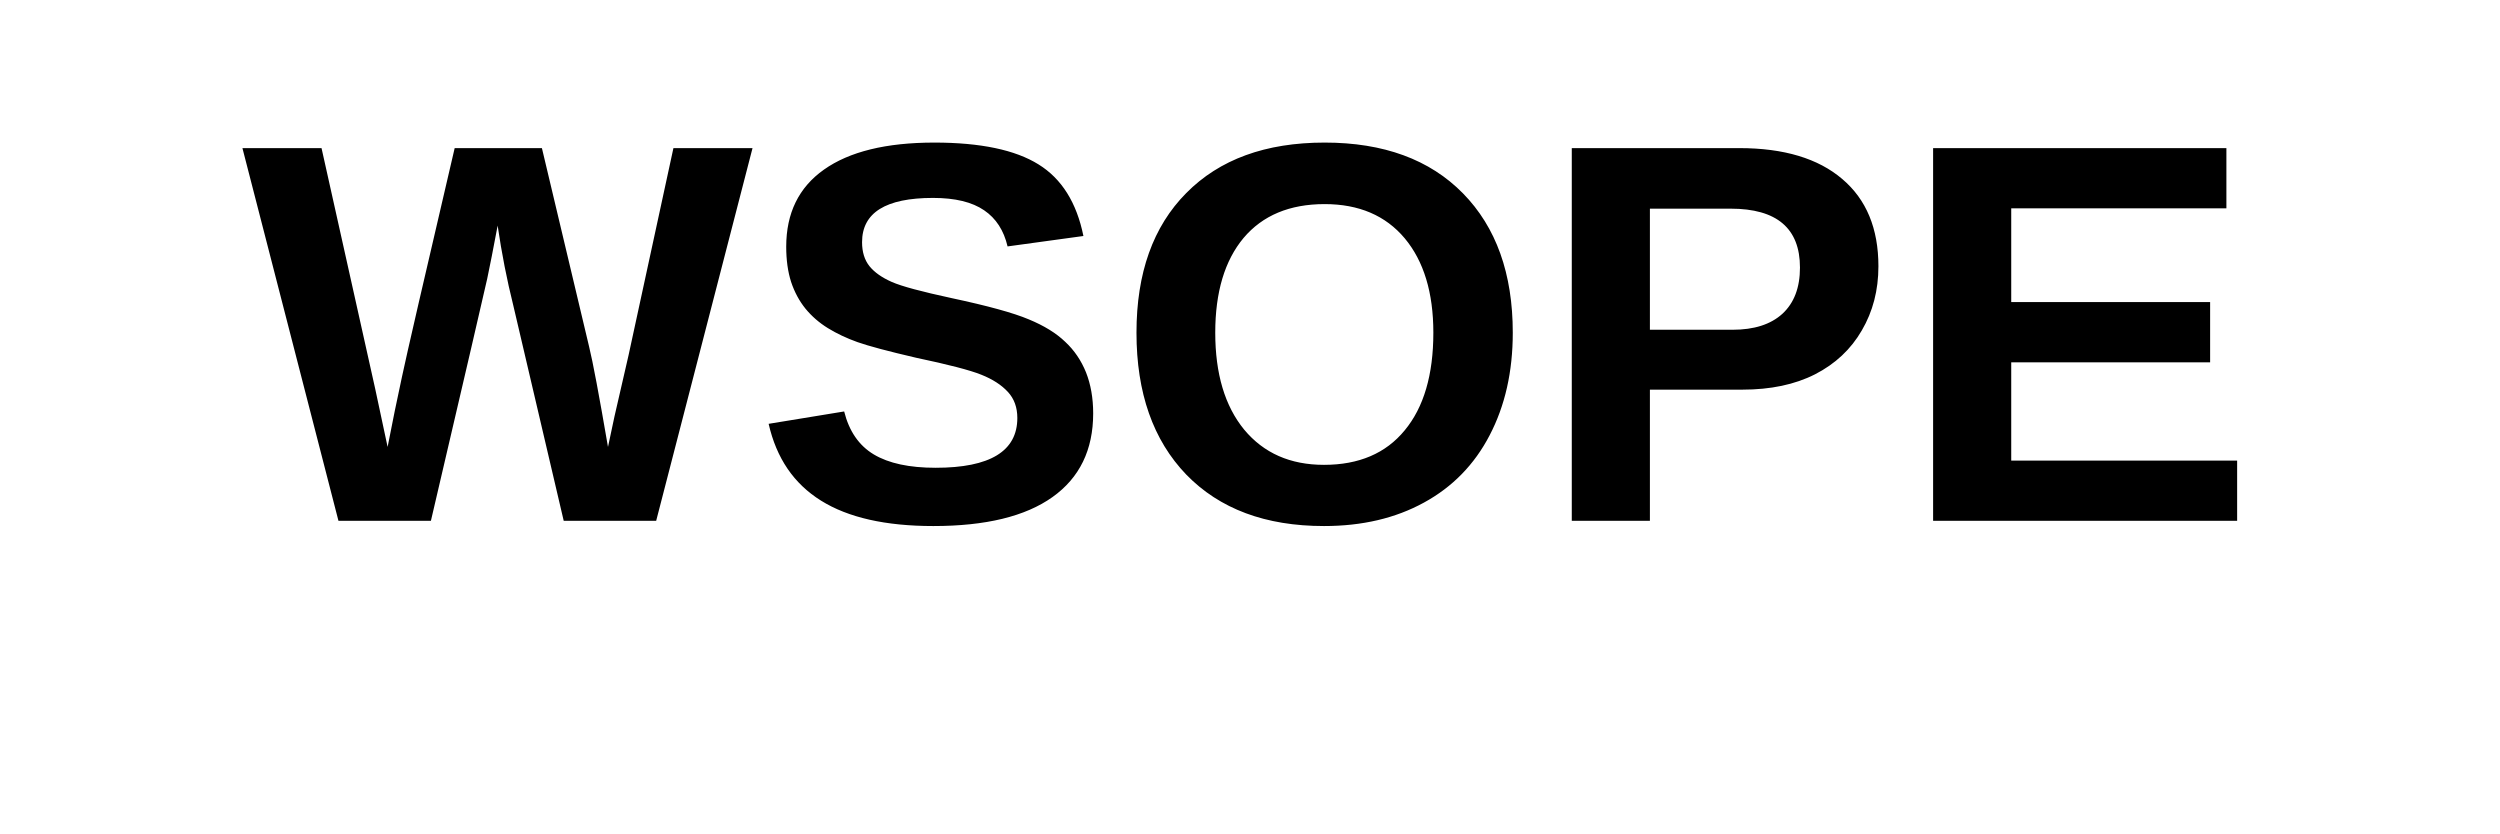
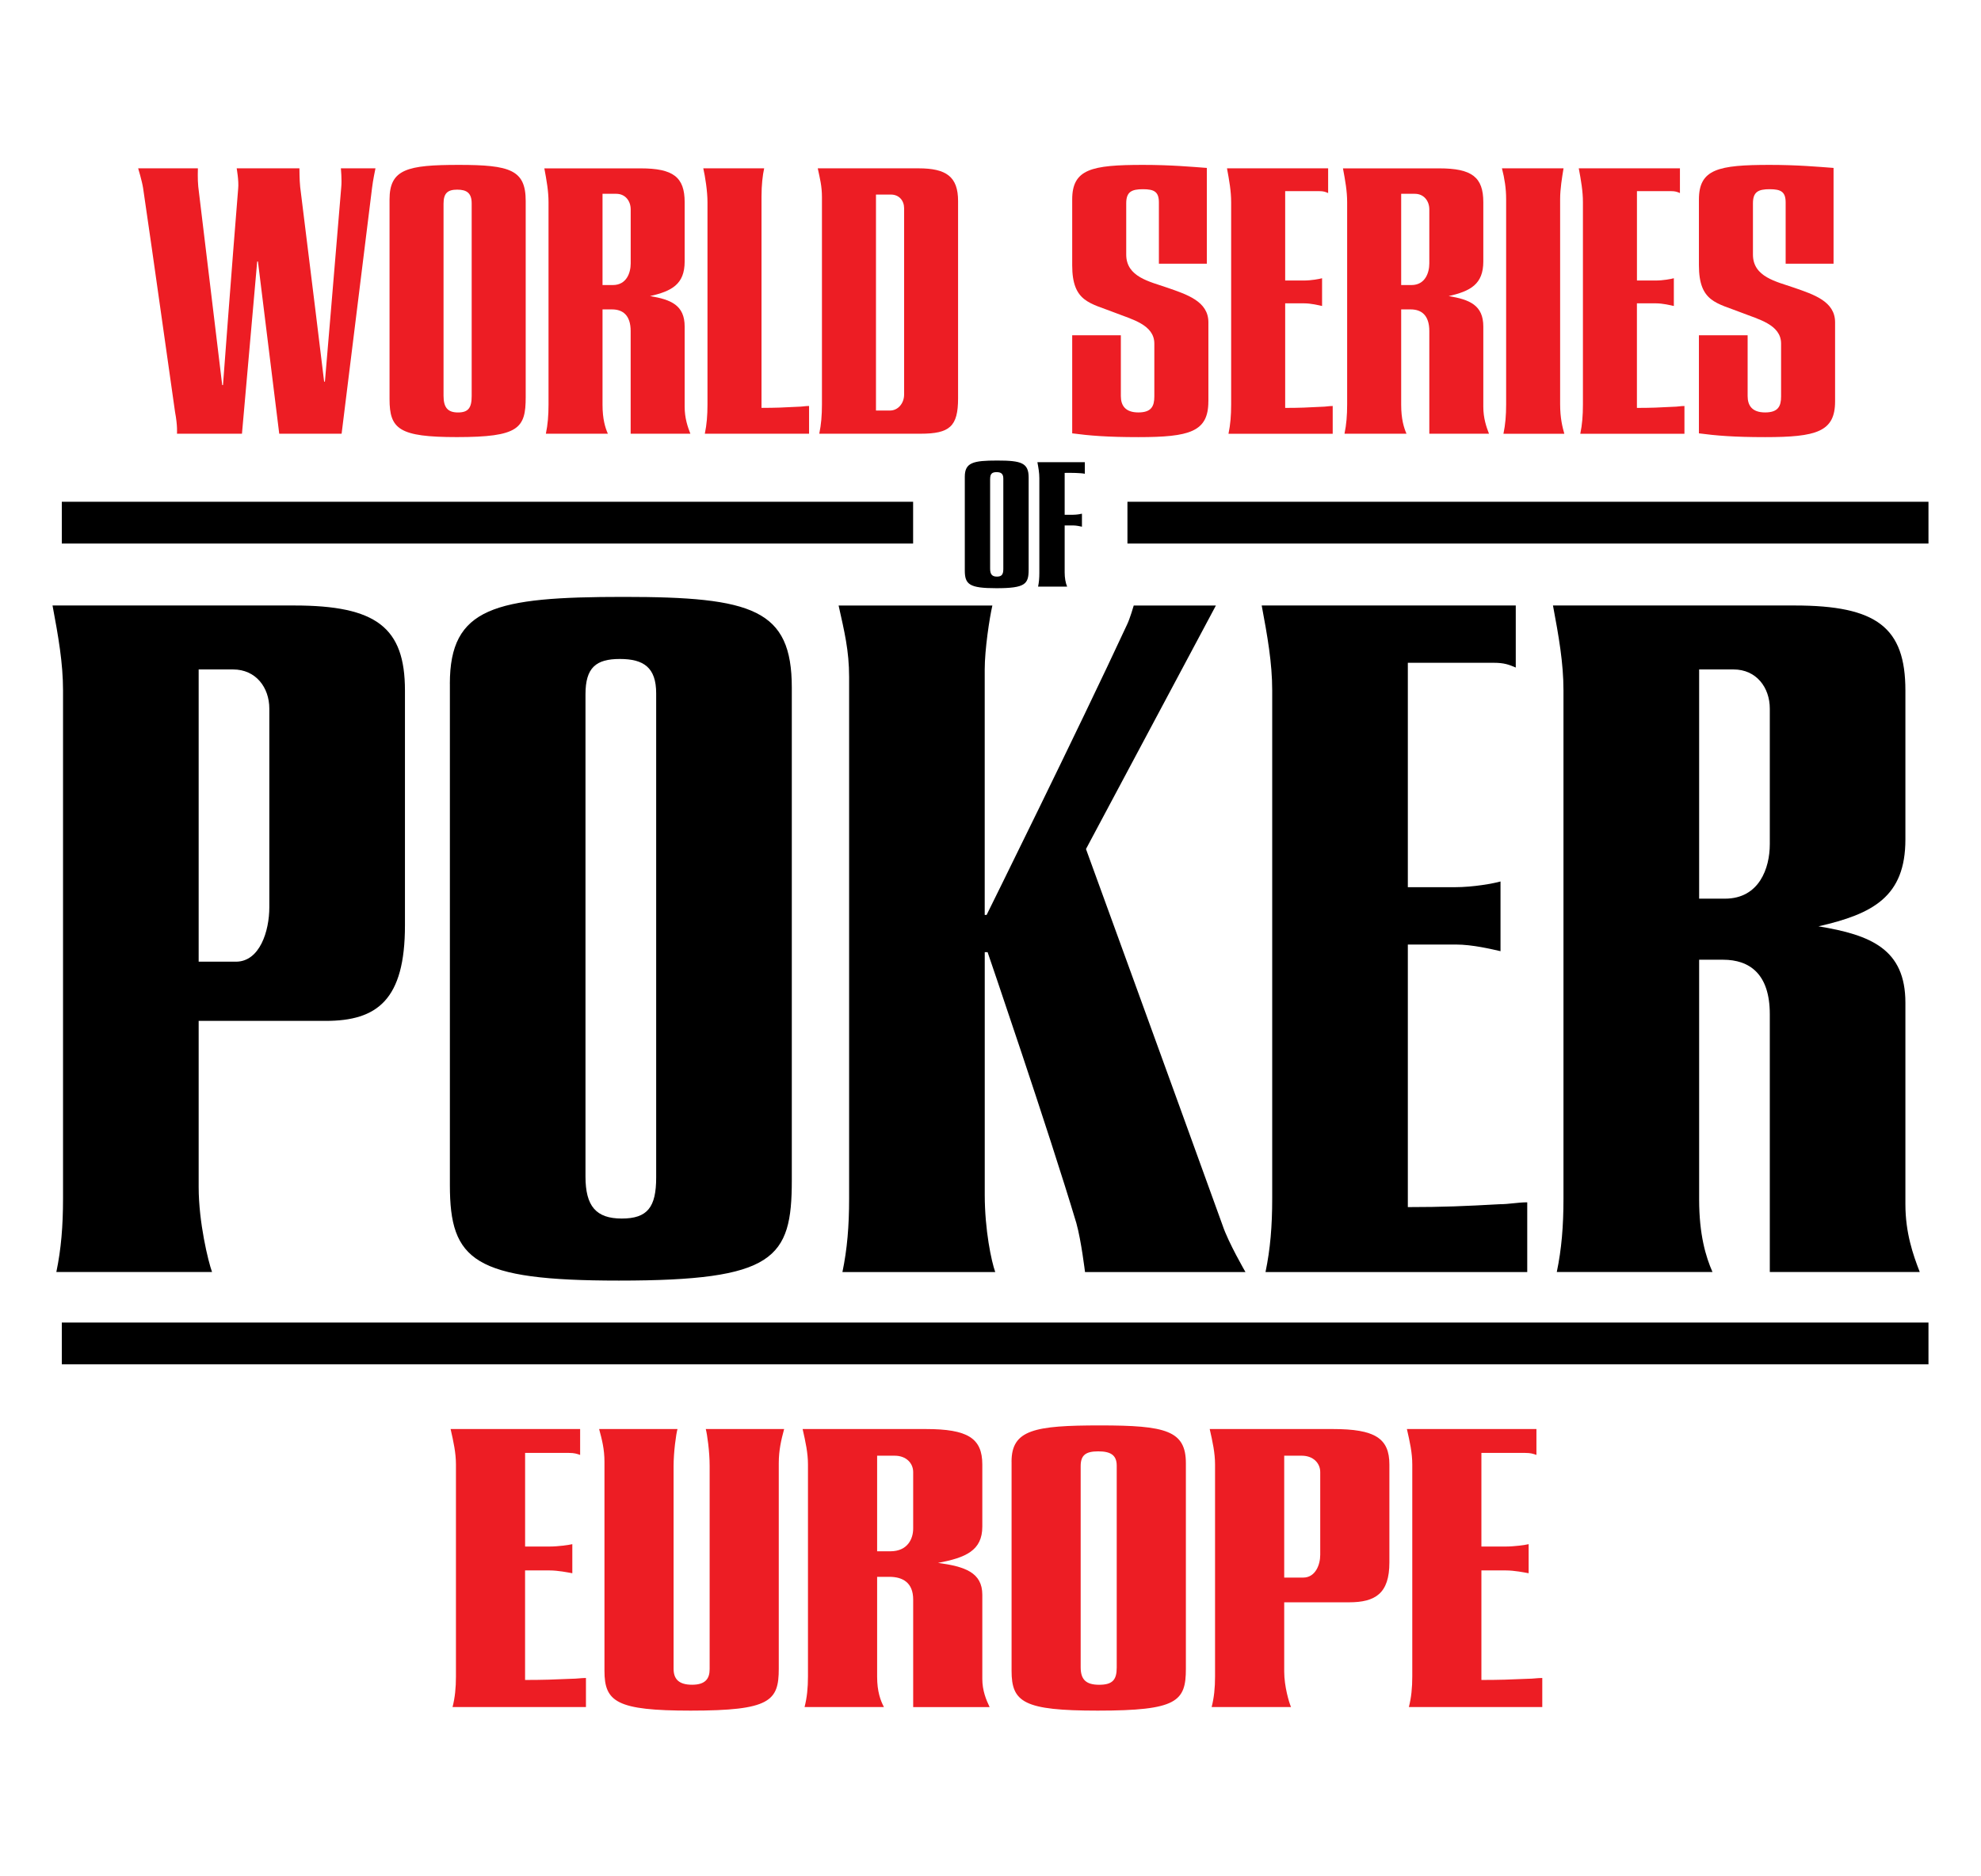
- <svg xmlns="http://www.w3.org/2000/svg" viewBox="0 0 120 40">
-   <text x="60" y="25" font-size="26" font-weight="bold" fill="currentColor" text-anchor="middle" font-family="Arial, sans-serif">WSOPE</text>
+ <svg xmlns="http://www.w3.org/2000/svg" id="Layer_1" data-name="Layer 1" viewBox="0 0 633.6 600">
+   <defs>
+     <style>
+       .cls-1 {
+         fill: #ed1d24;
+       }
+     </style>
+   </defs>
+   <path class="cls-1" d="M77.4,138.75h-20.8s.24-2.43-.61-6.93c-2.06-14.23-6.69-47.68-10.22-71.65-.36-2.31-1.58-6.32-1.58-6.32h19.1s-.12,3.65.12,5.84c2.92,24.09,7.66,63.5,7.66,63.5h.25s2.92-39.17,4.86-62.89c.25-2.43-.48-6.45-.48-6.45h20.07s0,3.77.24,5.96c2.92,23.23,7.66,62.28,7.66,62.28h.25s3.28-38.56,5.22-62.16c.25-2.43-.12-6.08-.12-6.08h11.07s-.85,4.02-1.1,6.32c-3.77,30.54-9.73,78.58-9.73,78.58h-19.95l-6.81-55.1h-.24l-4.87,55.1Z" />
+   <path class="cls-1" d="M124.59,63.82c0-9.73,5.72-11.07,22.14-11.07s21.41,1.58,21.41,11.55v62.76c0,9.97-2.19,12.77-22.02,12.77-18.49,0-21.53-2.56-21.53-12.16v-63.86M141.86,65.16v61.43c0,3.77,1.34,5.36,4.62,5.36s4.38-1.46,4.38-5.23v-61.67c0-3.29-1.58-4.38-4.62-4.38s-4.38,1.1-4.38,4.5" />
+   <path class="cls-1" d="M192.71,98.98v30.53c0,4.5.85,7.3,1.71,9.24h-19.83c.61-2.92.85-5.84.85-9.36v-64.71c0-3.53-.61-6.93-1.34-10.82h30.77c10.46,0,14.11,2.8,14.11,10.82v18.97c0,7.3-4.13,9.49-11.07,11.07,6.69,1.1,11.07,2.92,11.07,9.73v25.67c0,3.65.97,6.45,1.83,8.63h-19.1v-32.84c0-5.11-2.56-6.93-5.96-6.93h-3.04M192.71,62v29.19h3.29c4.38,0,5.72-3.89,5.72-6.93v-17.27c0-2.68-1.7-4.99-4.62-4.99h-4.38Z" />
+   <path class="cls-1" d="M225.43,138.75c.61-2.92.85-5.84.85-9.36v-64.71c0-3.53-.73-8.15-1.34-10.83h19.47c-.49,2.19-.85,5.36-.85,9v67.63c4.5,0,7.3-.12,11.68-.36,1.21,0,2.31-.25,3.53-.25v8.88h-33.33Z" />
+   <path class="cls-1" d="M261.55,53.85h32.23c8.88,0,12.65,2.67,12.65,10.46v63.13c0,9-2.68,11.31-12.04,11.31h-32.36c.61-2.92.86-5.84.86-9.37V63.09c0-3.53-.61-5.84-1.34-9.24M280.17,62.24v69.09h4.5c2.56,0,4.5-2.31,4.5-5.11v-59.6c0-2.43-1.58-4.38-4.26-4.38h-4.74Z" />
+   <path class="cls-1" d="M386.48,128.41c0,9.73-5.97,11.43-22.39,11.43-9.97,0-15.69-.48-21.16-1.21v-31.38h15.56v19.46c0,3.04,1.46,5.23,5.6,5.23s5.11-1.95,5.11-5.11v-16.91c0-6.09-7.3-7.78-12.52-9.85-8.03-3.17-13.75-3.41-13.75-15.21v-21.04c0-9.73,6.2-11.07,22.63-11.07,9,0,15.56.61,20.43.97v30.65h-15.33v-19.58c0-3.41-1.46-4.26-5.1-4.26s-5.35.85-5.35,4.5v16.42c0,7.18,7.54,8.63,13.13,10.58,6.32,2.19,13.15,4.38,13.15,11.07v25.3Z" />
+   <path class="cls-1" d="M392.92,138.75c.61-2.92.85-5.84.85-9.36v-64.71c0-3.53-.61-6.93-1.33-10.83h32.35v7.91c-.84-.37-1.45-.61-2.79-.61h-10.95v28.59h5.96c2.43,0,4.99-.49,5.84-.73v8.88c-1.09-.24-3.53-.85-5.72-.85h-6.08v33.45c4.49,0,7.29-.12,11.67-.36,1.23,0,2.31-.25,3.53-.25v8.88h-33.33Z" />
+   <path class="cls-1" d="M448.15,98.98v30.53c0,4.5.85,7.3,1.7,9.24h-19.83c.61-2.92.85-5.84.85-9.36v-64.71c0-3.53-.61-6.93-1.34-10.82h30.78c10.45,0,14.11,2.8,14.11,10.82v18.97c0,7.3-4.14,9.49-11.07,11.07,6.69,1.1,11.07,2.92,11.07,9.73v25.67c0,3.65.97,6.45,1.82,8.63h-19.09v-32.84c0-5.11-2.56-6.93-5.96-6.93h-3.04M448.15,62v29.19h3.28c4.37,0,5.72-3.89,5.72-6.93v-17.27c0-2.68-1.71-4.99-4.63-4.99h-4.38Z" />
+   <path class="cls-1" d="M498.99,129.27c0,4.5.73,7.3,1.34,9.49h-19.47c.61-2.92.86-5.84.86-9.37V63.7c0-3.4-.49-6.57-1.34-9.85h19.7c-.48,2.92-1.09,6.57-1.09,9.85v65.57Z" />
+   <path class="cls-1" d="M505.44,138.75c.61-2.92.84-5.84.84-9.36v-64.71c0-3.53-.6-6.93-1.33-10.83h32.36v7.91c-.86-.37-1.46-.61-2.8-.61h-10.95v28.59h5.96c2.44,0,4.99-.49,5.84-.73v8.88c-1.09-.24-3.53-.85-5.72-.85h-6.09v33.45c4.5,0,7.3-.12,11.68-.36,1.21,0,2.31-.25,3.52-.25v8.88h-33.32Z" />
+   <path class="cls-1" d="M586.93,128.41c0,9.73-5.96,11.43-22.38,11.43-9.98,0-15.7-.48-21.17-1.21v-31.38h15.58v19.46c0,3.04,1.45,5.23,5.59,5.23s5.11-1.95,5.11-5.11v-16.91c0-6.09-7.3-7.78-12.53-9.85-8.03-3.17-13.75-3.41-13.75-15.21v-21.04c0-9.73,6.21-11.07,22.62-11.07,9,0,15.58.61,20.44.97v30.65h-15.32v-19.58c0-3.41-1.46-4.26-5.11-4.26s-5.35.85-5.35,4.5v16.42c0,7.18,7.54,8.63,13.14,10.58,6.32,2.19,13.13,4.38,13.13,11.07v25.3Z" />
+   <path d="M308.58,152.52c0-4.56,2.68-5.19,10.38-5.19s10.04.74,10.04,5.42v29.43c0,4.67-1.03,5.99-10.32,5.99-8.67,0-10.1-1.2-10.1-5.7v-29.95M316.68,153.15v28.8c0,1.77.63,2.51,2.17,2.51s2.05-.68,2.05-2.45v-28.92c0-1.54-.74-2.05-2.16-2.05s-2.05.51-2.05,2.11" />
+   <path d="M332.02,187.66c.29-1.37.4-2.74.4-4.39v-30.34c0-1.66-.28-3.25-.62-5.08h15.17v3.71c-.45-.06-.86-.17-1.31-.17-1.94-.17-5.14-.11-5.14-.11v13.4h2.68c1.14,0,2.45-.23,2.85-.34v4.16c-.51-.12-1.83-.4-2.68-.4h-2.85v15c0,1.77.28,3.37.79,4.56h-9.3Z" />
+   <rect x="19.77" y="423.09" width="597.03" height="13.37" />
+   <path d="M360.6,173.88h256.2v-13.36h-256.2v13.36ZM19.77,173.88h272.28v-13.36H19.77v13.36Z" />
+   <path d="M63.54,326.59v53.15c0,11.31,3.06,23.83,4.28,27.19H18.02c1.53-7.33,2.14-14.66,2.14-23.52v-162.52c0-8.86-1.53-17.42-3.36-27.19h77.29c26.27,0,35.43,7.02,35.43,27.19v75.15c0,23.82-8.86,30.55-25.35,30.55h-40.63M63.54,214.17v93.48h11.91c7.64,0,10.69-9.78,10.69-17.42v-63.54c0-6.72-4.27-12.53-11.61-12.53h-11Z" />
+   <path d="M143.88,218.75c0-24.44,14.36-27.8,55.6-27.8s53.77,3.97,53.77,29.02v157.63c0,25.05-5.5,32.07-55.29,32.07-46.44,0-54.07-6.41-54.07-30.55v-160.37M187.26,222.11v154.27c0,9.47,3.36,13.44,11.61,13.44s11-3.66,11-13.13v-154.88c0-8.25-3.97-11-11.61-11s-11,2.75-11,11.3" />
+   <path d="M344.28,391.35c-8.86-29.64-28.41-86.75-28.41-86.75h-.91v77.59c0,11.3,2.14,21.38,3.36,24.75h-48.88c1.53-7.33,2.14-14.67,2.14-23.52v-166.8c0-8.55-1.53-14.66-3.36-22.91h49.18c-.92,3.97-2.45,14.05-2.45,20.47v78.51h.61s29.33-59.27,44.91-92.87c.91-1.83,2.14-6.11,2.14-6.11h26.28l-41.55,77.9s26.58,73.01,43.68,120.36c1.83,5.5,7.33,14.97,7.33,14.97h-51.32s-1.21-10.08-2.75-15.58" />
+   <path d="M404.76,406.93c1.53-7.34,2.14-14.66,2.14-23.52v-162.52c0-8.86-1.53-17.41-3.36-27.19h81.26v19.85c-2.14-.91-3.67-1.52-7.03-1.52h-27.49v71.79h14.97c6.11,0,12.53-1.22,14.67-1.83v22.3c-2.75-.61-8.86-2.13-14.36-2.13h-15.28v84c11.3,0,18.33-.31,29.33-.92,3.05,0,5.81-.61,8.86-.61v22.31h-83.7Z" />
+   <path d="M543.45,307.04v76.67c0,11.3,2.13,18.34,4.27,23.22h-49.8c1.53-7.33,2.14-14.66,2.14-23.52v-162.52c0-8.86-1.53-17.42-3.36-27.19h77.29c26.27,0,35.43,7.02,35.43,27.19v47.65c0,18.33-10.39,23.83-27.8,27.8,16.8,2.75,27.8,7.33,27.8,24.44v64.45c0,9.17,2.45,16.19,4.59,21.69h-47.96v-82.48c0-12.84-6.42-17.42-14.97-17.42h-7.63M543.45,214.17v73.32h8.24c11,0,14.36-9.78,14.36-17.42v-43.38c0-6.72-4.27-12.53-11.61-12.53h-10.99Z" />
+   <path class="cls-1" d="M144.74,546.1c.78-3.06,1.09-6.12,1.09-9.81v-67.79c0-3.7-.78-7.26-1.71-11.34h41.43v8.28c-1.09-.38-1.87-.64-3.58-.64h-14.02v29.95h7.63c3.12,0,6.39-.51,7.47-.76v9.3c-1.4-.25-4.52-.9-7.32-.9h-7.79v35.04c5.76,0,9.35-.13,14.95-.38,1.56,0,2.96-.25,4.52-.25v9.3h-42.67Z" />
+   <path class="cls-1" d="M191.61,457.15h25.08c-.47,1.66-1.25,7.39-1.25,11.85v64.86c0,3.31,1.71,5.1,5.92,5.1s5.61-1.91,5.61-4.97v-65.12c0-4.46-.78-10.06-1.24-11.72h25.07c-.93,3.44-1.72,6.75-1.72,10.96v65.75c0,10.32-2.8,13.38-28.19,13.38-23.67,0-27.56-2.8-27.56-12.74v-66.9c0-3.95-.78-7.01-1.71-10.45" />
+   <path class="cls-1" d="M280.54,504.43v31.98c0,4.72,1.09,7.64,2.18,9.69h-25.39c.78-3.06,1.09-6.12,1.09-9.81v-67.79c0-3.69-.78-7.26-1.71-11.34h39.4c13.4,0,18.07,2.93,18.07,11.34v19.88c0,7.64-5.29,9.94-14.17,11.6,8.57,1.15,14.17,3.06,14.17,10.19v26.89c0,3.82,1.25,6.75,2.34,9.05h-24.45v-34.41c0-5.35-3.27-7.26-7.63-7.26h-3.89ZM280.54,465.69v30.58h4.21c5.6,0,7.32-4.07,7.32-7.26v-18.09c0-2.8-2.18-5.23-5.92-5.23h-5.61Z" />
+   <path class="cls-1" d="M323.53,467.6c0-10.2,7.32-11.6,28.35-11.6s27.41,1.66,27.41,12.11v65.75c0,10.45-2.81,13.38-28.19,13.38-23.67,0-27.56-2.67-27.56-12.74v-66.9ZM345.64,469.01v64.35c0,3.95,1.71,5.61,5.92,5.61s5.61-1.53,5.61-5.48v-64.61c0-3.44-2.02-4.58-5.92-4.58s-5.61,1.14-5.61,4.71" />
+   <path class="cls-1" d="M410.74,512.59v22.17c0,4.72,1.56,9.94,2.18,11.34h-25.39c.78-3.06,1.09-6.12,1.09-9.81v-67.79c0-3.69-.78-7.26-1.71-11.34h39.41c13.39,0,18.06,2.93,18.06,11.34v31.35c0,9.94-4.52,12.74-12.93,12.74h-20.71ZM410.74,465.69v38.99h6.07c3.89,0,5.45-4.07,5.45-7.26v-26.5c0-2.8-2.18-5.23-5.92-5.23h-5.61Z" />
+   <path class="cls-1" d="M450.61,546.1c.78-3.06,1.09-6.12,1.09-9.81v-67.79c0-3.7-.78-7.26-1.72-11.34h41.43v8.28c-1.09-.38-1.87-.64-3.58-.64h-14.02v29.95h7.63c3.12,0,6.39-.51,7.48-.76v9.3c-1.4-.25-4.52-.9-7.32-.9h-7.79v35.04c5.76,0,9.35-.13,14.95-.38,1.56,0,2.96-.25,4.52-.25v9.3h-42.67Z" />
</svg>
